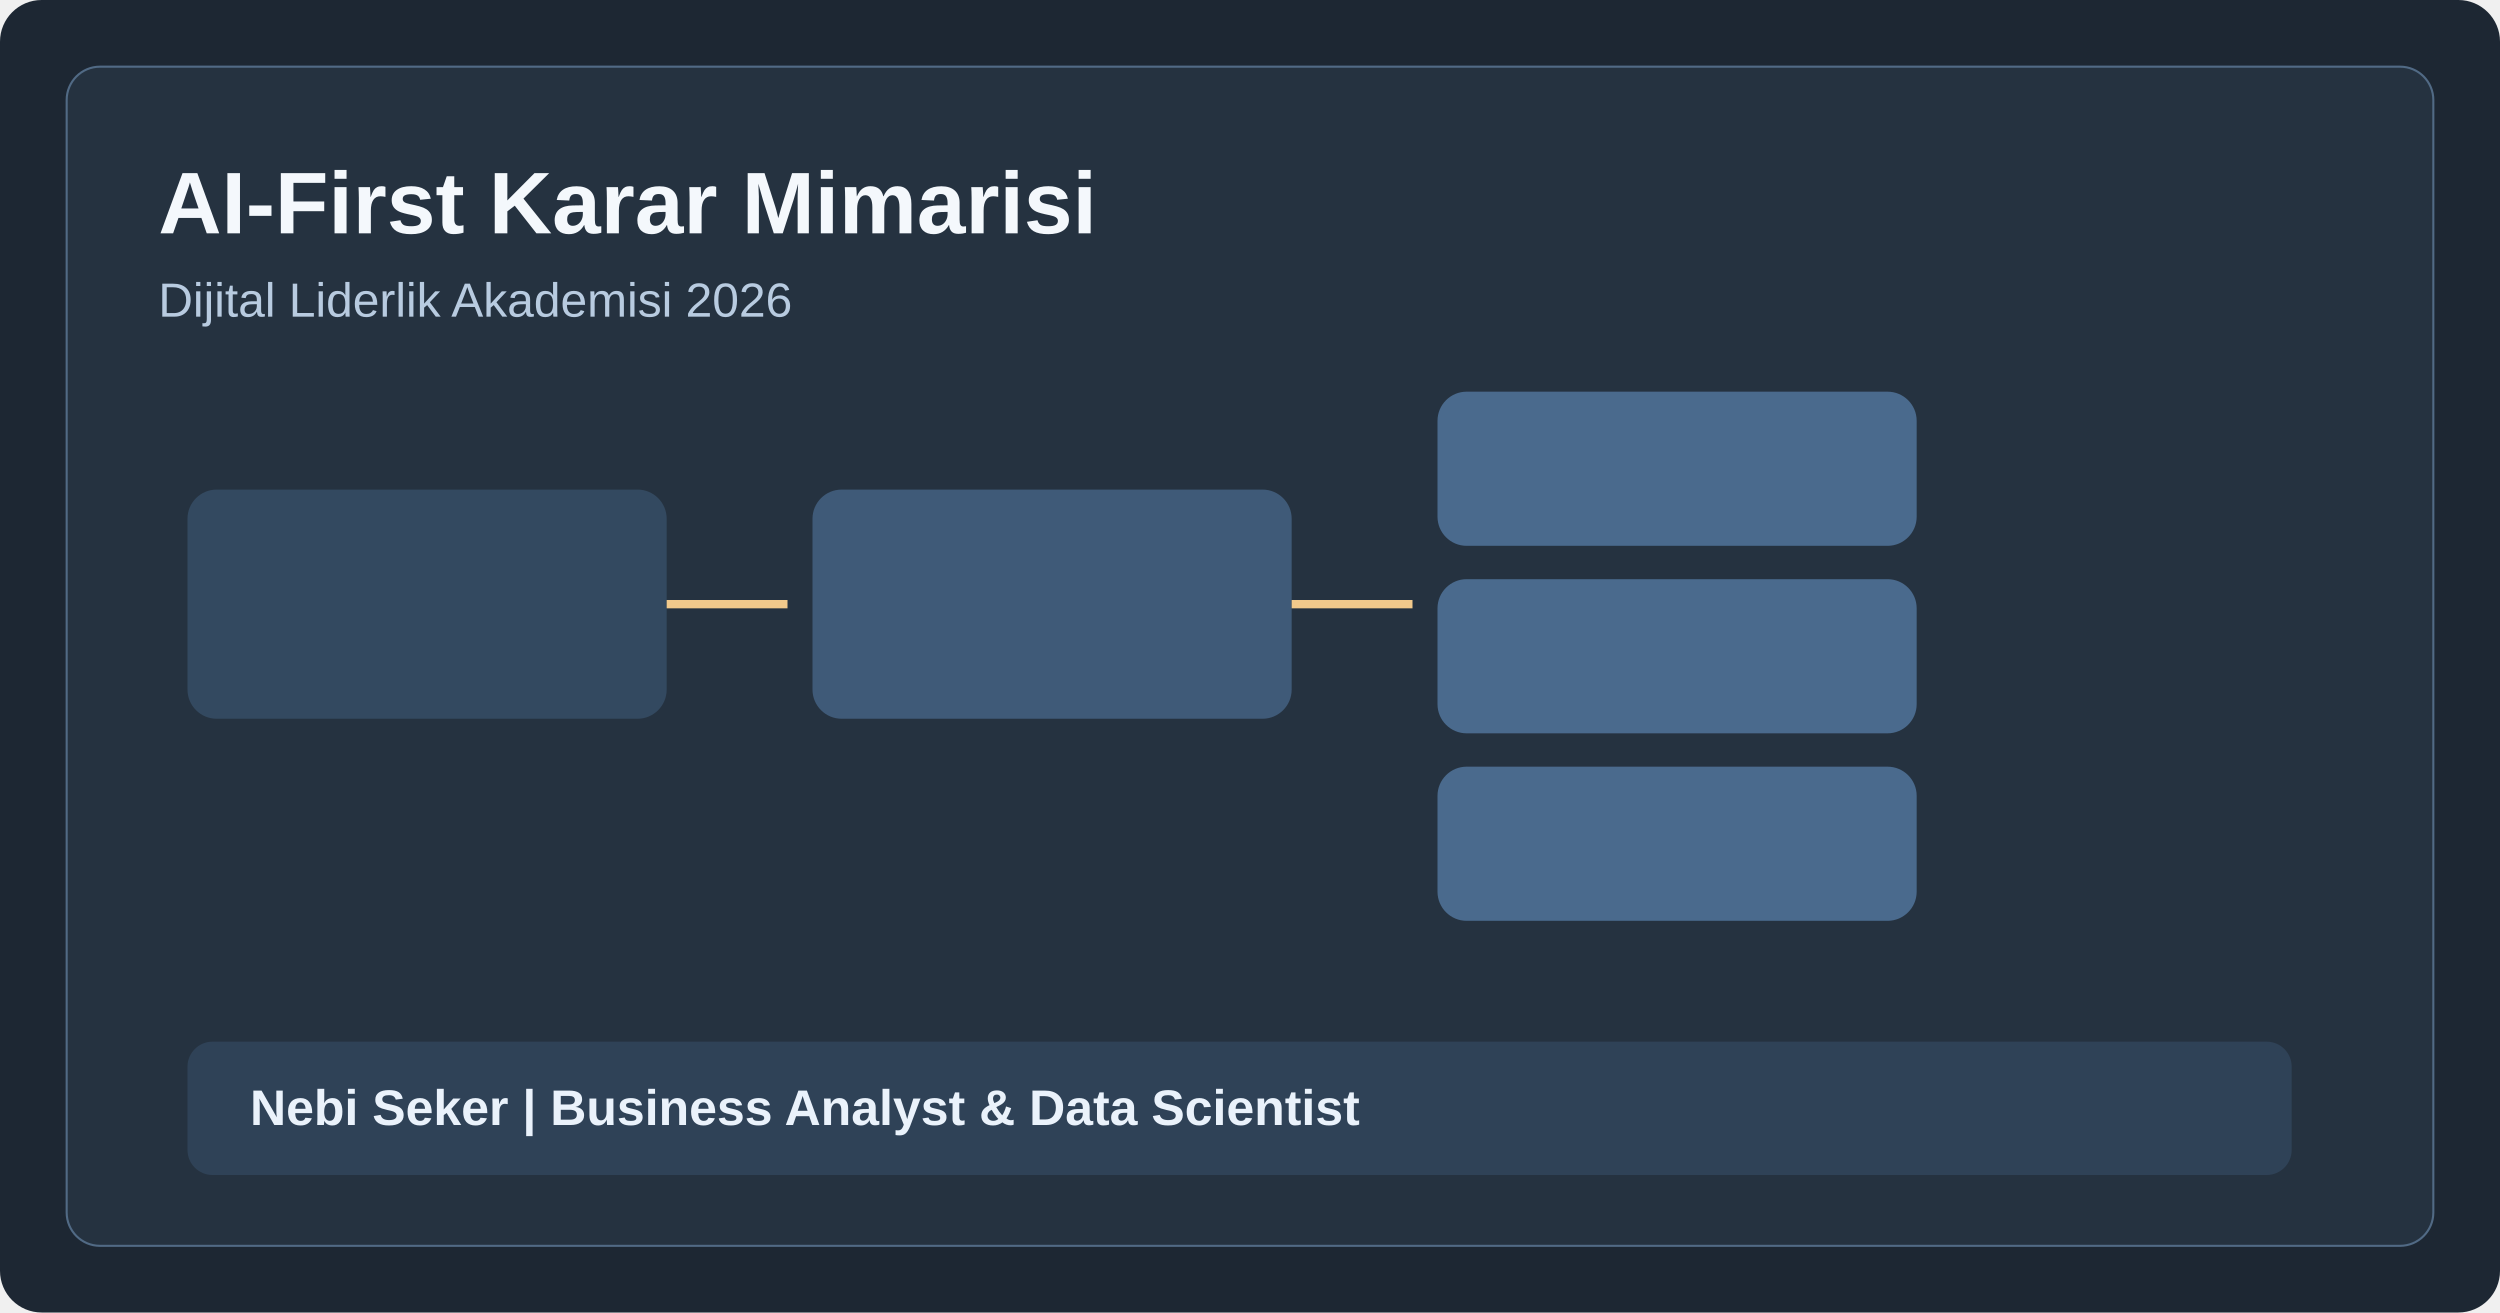
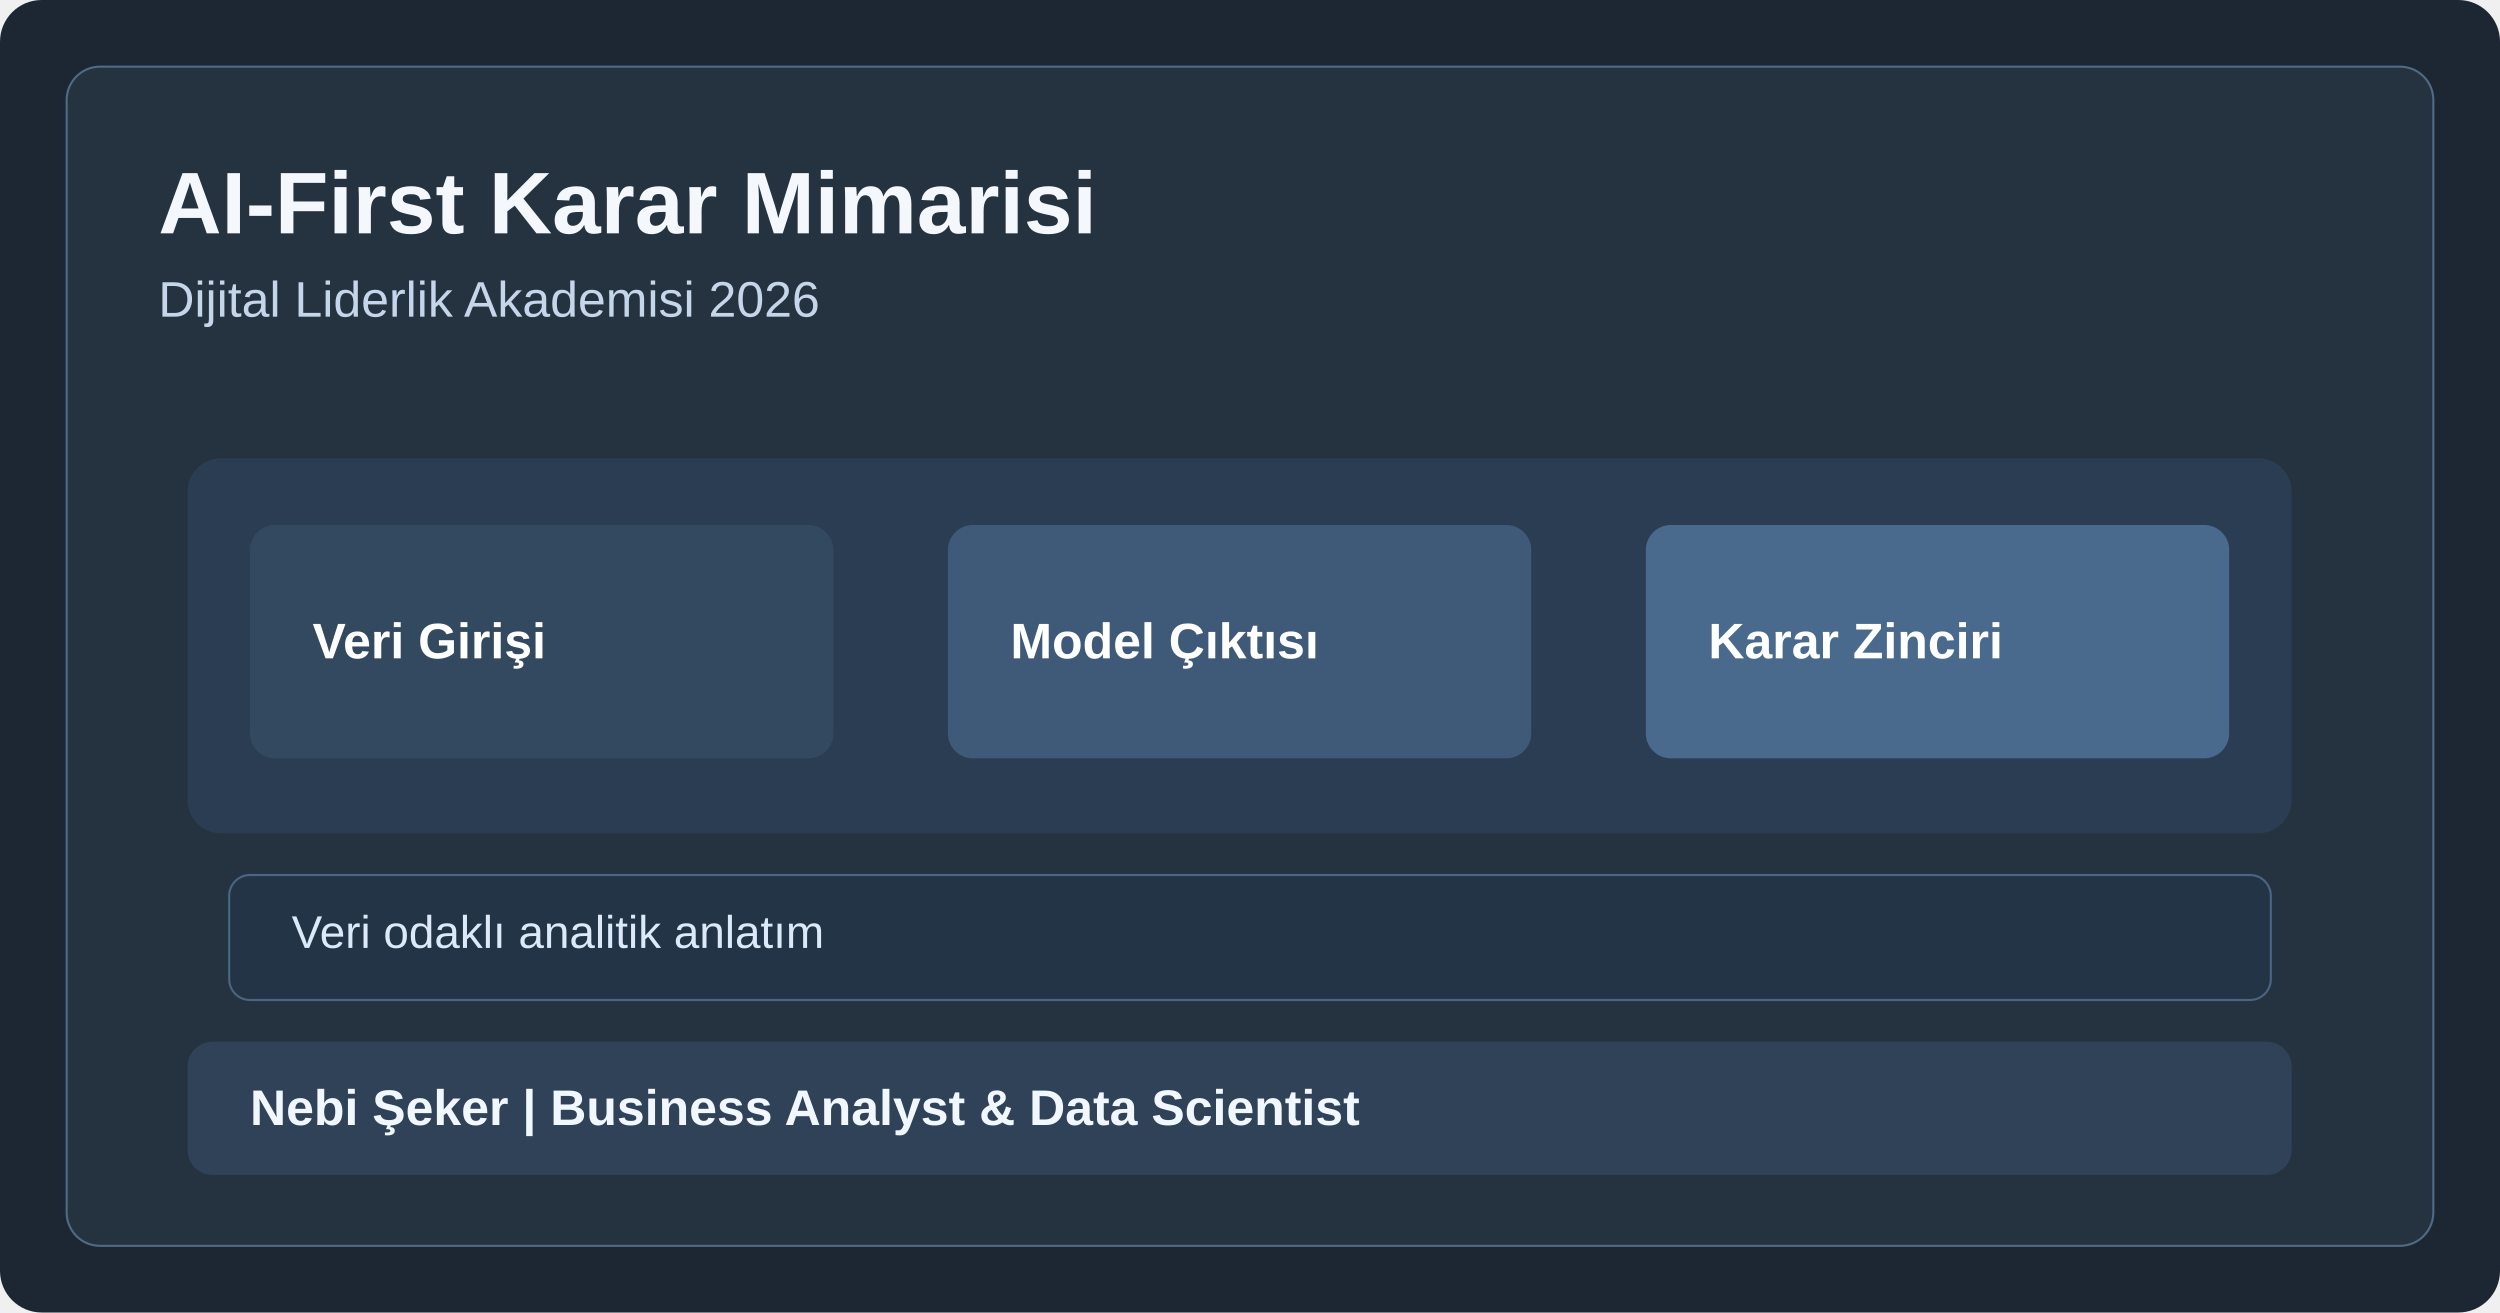
<svg xmlns="http://www.w3.org/2000/svg" width="1200" height="630" viewBox="0 0 1200 630">
  <rect width="1200" height="630" rx="20" fill="#1d2733" />
  <rect x="32" y="32" width="1136" height="566" rx="16" fill="#253240" stroke="#516a85" />
  <text x="76" y="112" fill="#f4f8fc" font-size="42" font-family="Arial" font-weight="700">AI-First Karar Mimarisi</text>
-   <text x="76" y="152" fill="#b8cbe0" font-size="23" font-family="Arial">Dijital Liderlik Akademisi 2026</text>
-   <rect x="90" y="235" width="230" height="110" rx="14" fill="#334960" />
-   <rect x="390" y="235" width="230" height="110" rx="14" fill="#3f5a78" />
-   <rect x="690" y="188" width="230" height="74" rx="14" fill="#4a6a8d" />
-   <rect x="690" y="278" width="230" height="74" rx="14" fill="#4a6a8d" />
-   <rect x="690" y="368" width="230" height="74" rx="14" fill="#4a6a8d" />
-   <path d="M320 290H378" stroke="#f1c98b" stroke-width="4" />
-   <path d="M620 290H678" stroke="#f1c98b" stroke-width="4" />
+   <text x="76" y="152" fill="#c5d6ea" font-size="24" font-family="Arial">Dijital Liderlik Akademisi 2026</text>
+   <rect x="90" y="220" width="1010" height="180" rx="16" fill="#2b3d52" />
+   <rect x="120" y="252" width="280" height="112" rx="12" fill="#334960" />
+   <rect x="455" y="252" width="280" height="112" rx="12" fill="#3f5a78" />
+   <rect x="790" y="252" width="280" height="112" rx="12" fill="#4a6a8d" />
+   <text x="150" y="316" fill="#ffffff" font-size="24" font-family="Arial" font-weight="700">Veri Girişi</text>
+   <text x="485" y="316" fill="#ffffff" font-size="24" font-family="Arial" font-weight="700">Model Çıktısı</text>
+   <text x="820" y="316" fill="#ffffff" font-size="24" font-family="Arial" font-weight="700">Karar Zinciri</text>
+   <rect x="110" y="420" width="980" height="60" rx="10" fill="#233446" stroke="#4b6582" />
+   <text x="140" y="455" fill="#dbe9f8" font-size="22" font-family="Arial">Veri odaklı analitik anlatım</text>
  <rect x="90" y="500" width="1010" height="64" rx="12" fill="#2f4257" />
-   <text x="120" y="540" fill="#eaf2fb" font-size="24" font-family="Arial" font-weight="700">Nebi Seker | Business Analyst &amp; Data Scientist</text>
+   <text x="120" y="540" fill="#f1f7ff" font-size="24" font-family="Arial" font-weight="700">Nebi Şeker | Business Analyst &amp; Data Scientist</text>
</svg>
